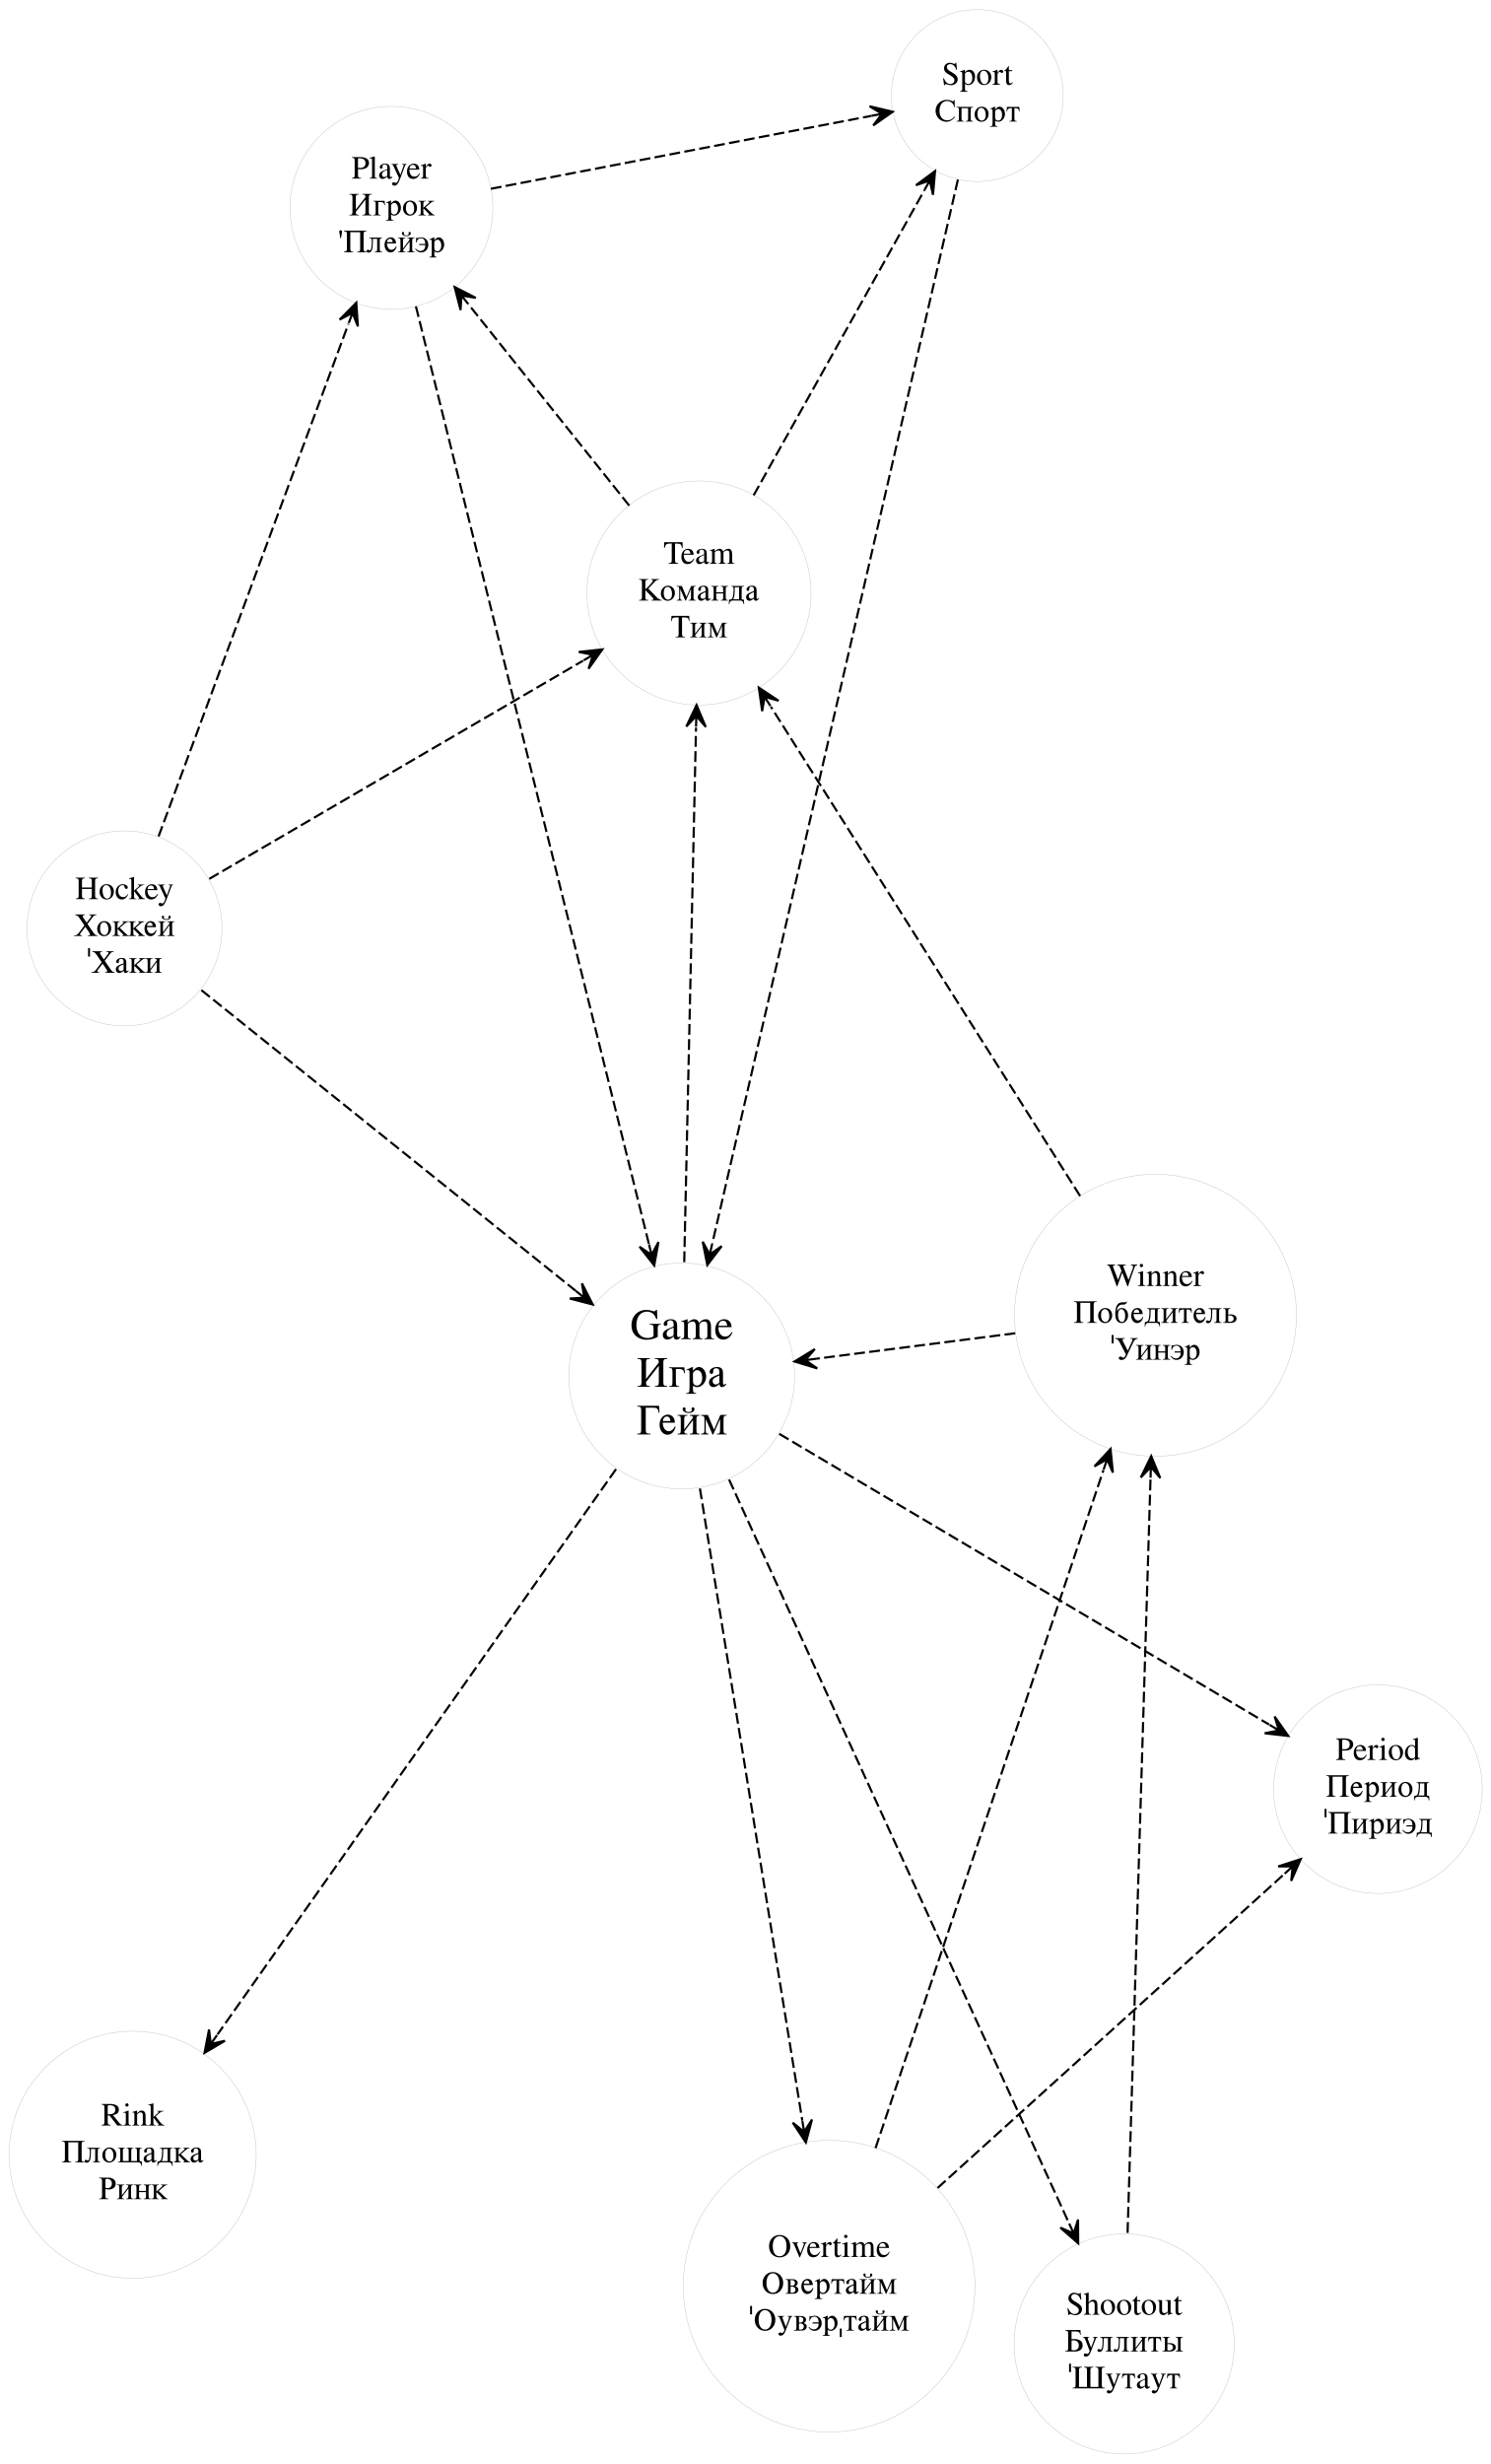
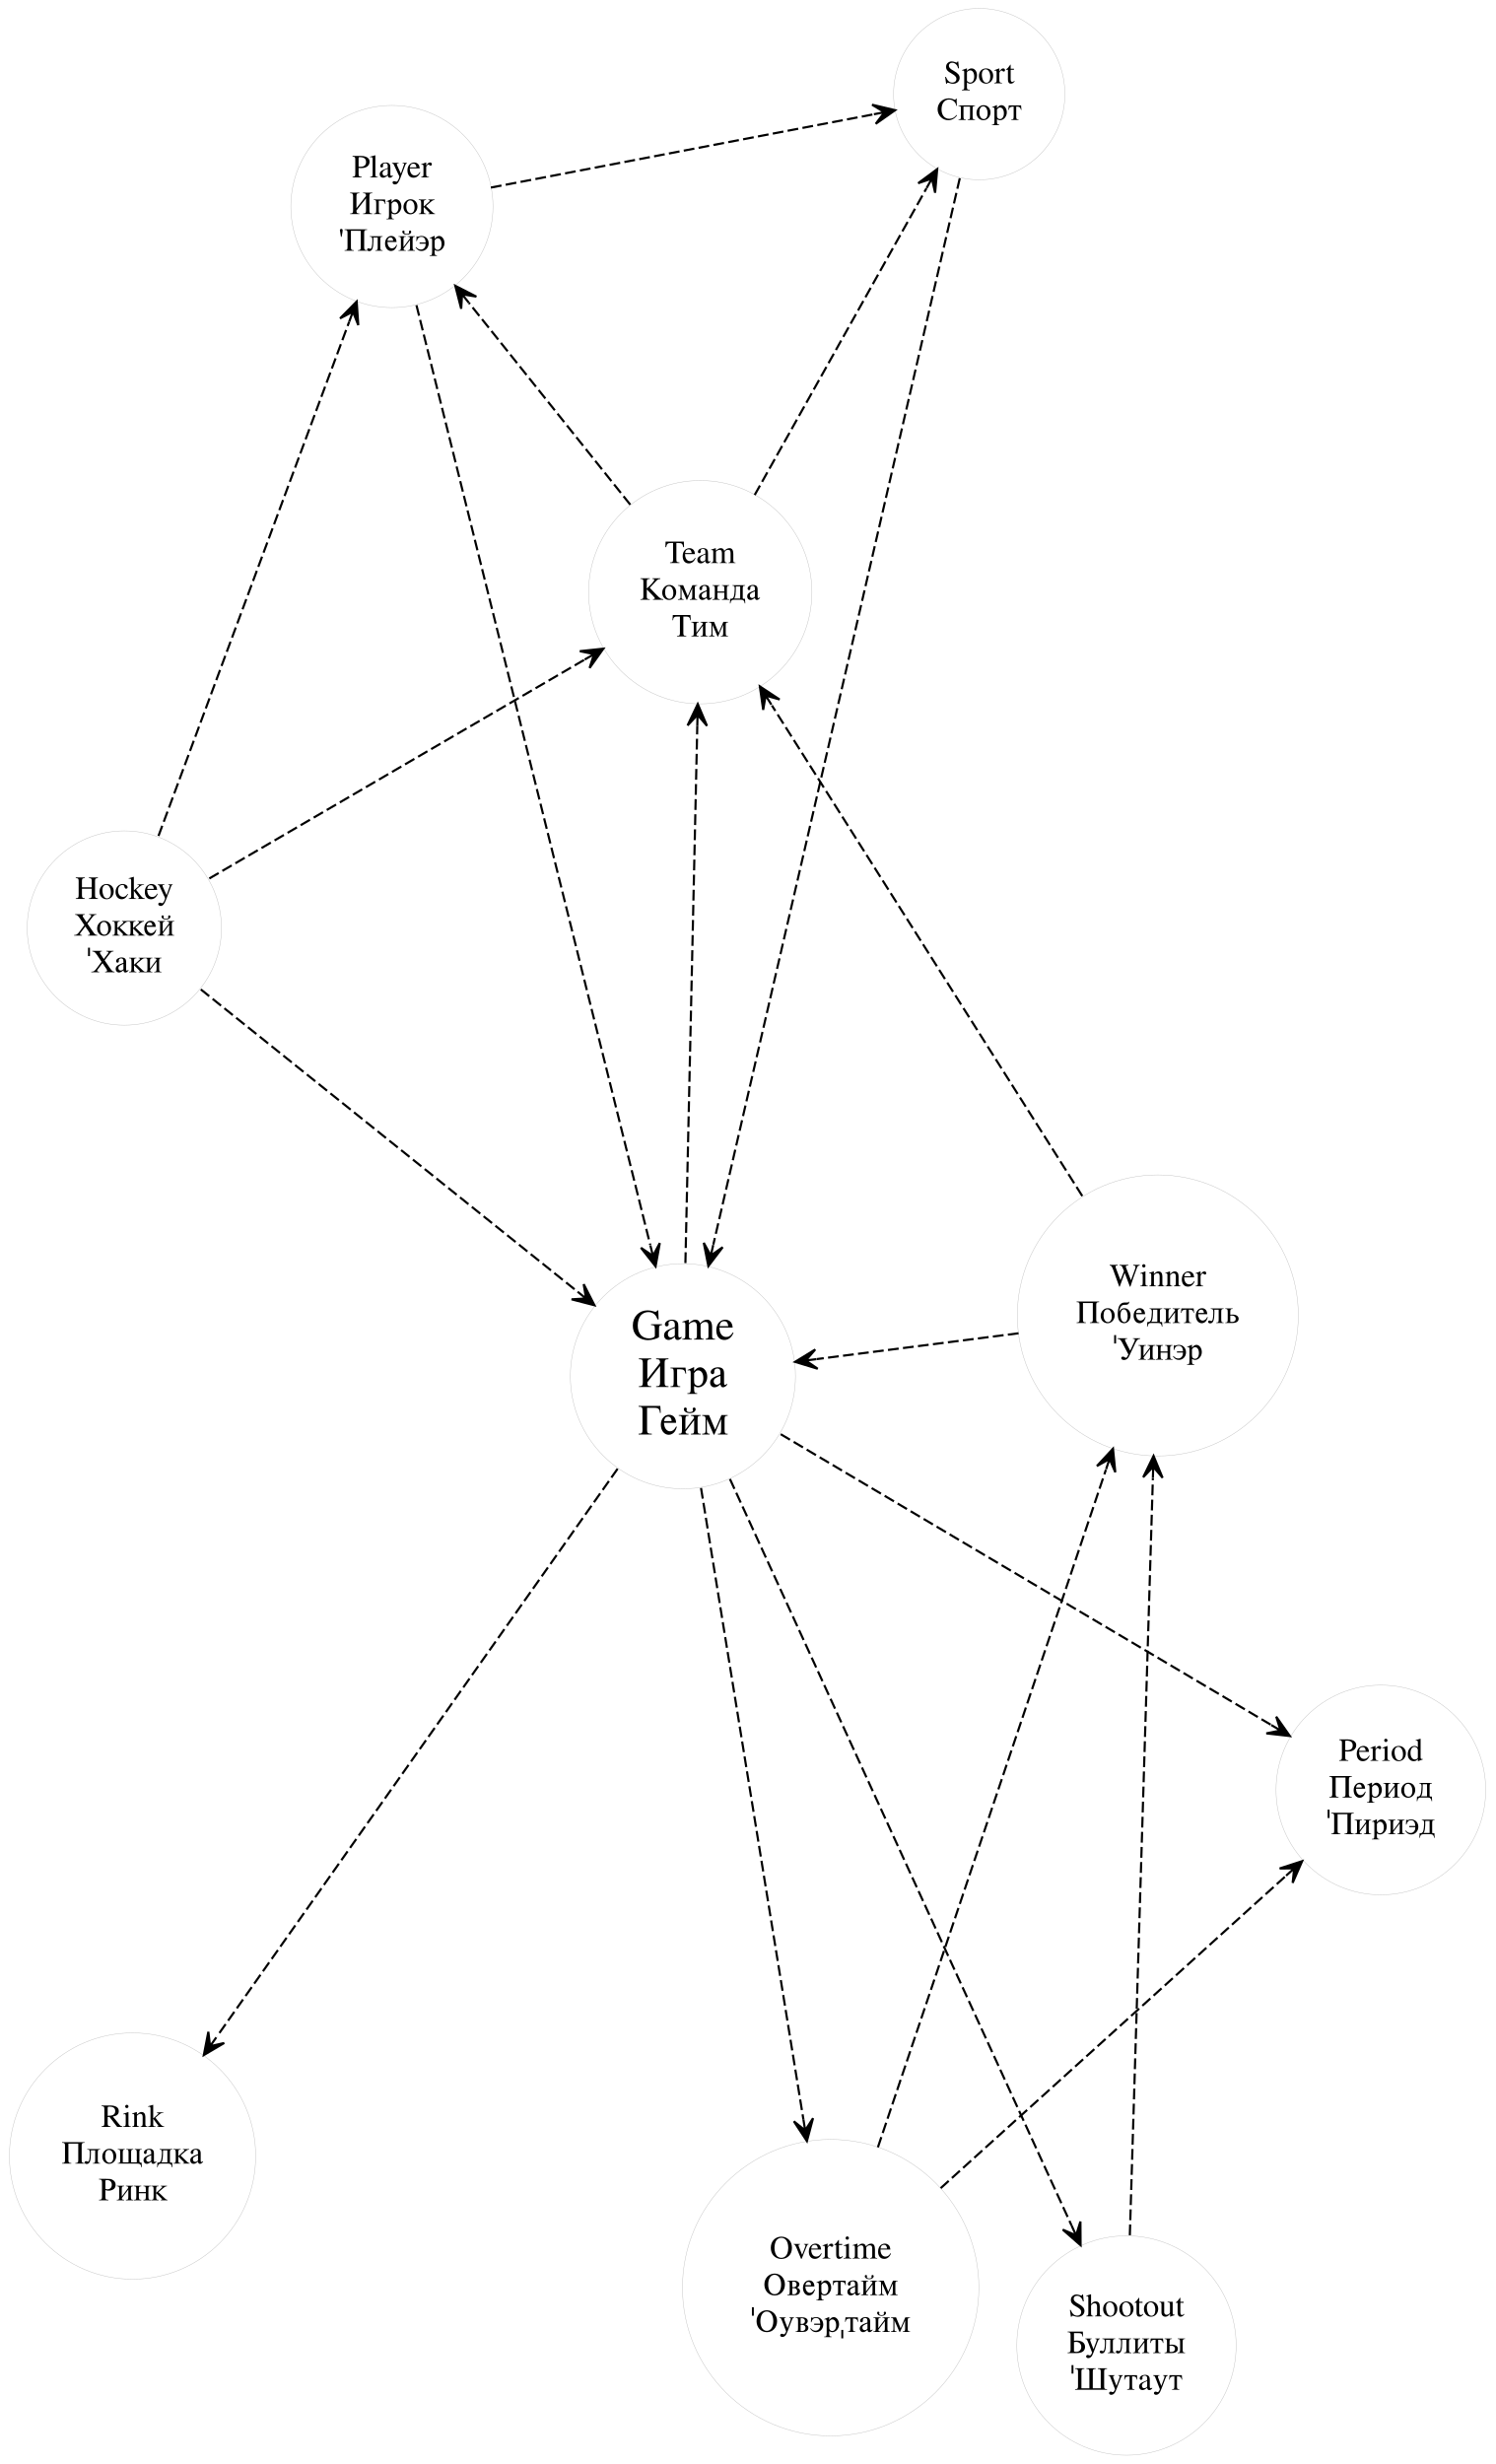
- <svg xmlns="http://www.w3.org/2000/svg" xmlns:xlink="http://www.w3.org/1999/xlink" width="688pt" height="1137pt" viewBox="0.00 0.00 688.46 1136.71">
-   <g id="graph0" class="graph" transform="scale(1 1) rotate(0) translate(4 1132.714)">
+ <svg xmlns="http://www.w3.org/2000/svg" xmlns:xlink="http://www.w3.org/1999/xlink" width="693pt" height="1142pt" viewBox="0.00 0.00 692.52 1141.68">
+   <g id="graph0" class="graph" transform="scale(1 1) rotate(0) translate(4 1137.684)">
    <g id="node1" class="node root has-pronunciation">
      <g id="a_node1">
        <a xlink:href="javascript:history.back()" xlink:title="Игра" target="_top">
-           <ellipse fill="none" stroke="#c0c0c0" stroke-width=".2" cx="310.827" cy="-497.878" rx="52.152" ry="52.152" />
-           <text text-anchor="middle" x="310.827" y="-514.878" font-family="Times,serif" font-size="20.00" fill="#000000">Game</text>
-           <text text-anchor="middle" x="310.827" y="-492.878" font-family="Times,serif" font-size="20.00" fill="#000000">Игра</text>
-           <text text-anchor="middle" x="310.827" y="-470.878" font-family="Times,serif" font-size="20.00" fill="#000000">Гейм</text>
+           <ellipse fill="none" stroke="#c0c0c0" stroke-width=".2" cx="312.307" cy="-500.018" rx="52.152" ry="52.152" />
+           <text text-anchor="middle" x="312.307" y="-517.018" font-family="Times,serif" font-size="20.00" fill="#000000">Game</text>
+           <text text-anchor="middle" x="312.307" y="-495.018" font-family="Times,serif" font-size="20.00" fill="#000000">Игра</text>
+           <text text-anchor="middle" x="312.307" y="-473.018" font-family="Times,serif" font-size="20.00" fill="#000000">Гейм</text>
        </a>
      </g>
    </g>
    <g id="node6" class="node has-pronunciation">
      <g id="a_node6">
        <a xlink:href="../team.html" xlink:title="Команда" target="_top">
-           <ellipse fill="none" stroke="#c0c0c0" stroke-width=".2" cx="318.813" cy="-859.425" rx="51.738" ry="51.738" />
-           <text text-anchor="middle" x="318.813" y="-872.925" font-family="Times,serif" font-size="15.00" fill="#000000">Team</text>
-           <text text-anchor="middle" x="318.813" y="-855.925" font-family="Times,serif" font-size="15.00" fill="#000000">Команда</text>
-           <text text-anchor="middle" x="318.813" y="-838.925" font-family="Times,serif" font-size="15.00" fill="#000000">Тим</text>
+           <ellipse fill="none" stroke="#c0c0c0" stroke-width=".2" cx="320.34" cy="-863.295" rx="51.738" ry="51.738" />
+           <text text-anchor="middle" x="320.34" y="-876.795" font-family="Times,serif" font-size="15.00" fill="#000000">Team</text>
+           <text text-anchor="middle" x="320.34" y="-859.795" font-family="Times,serif" font-size="15.00" fill="#000000">Команда</text>
+           <text text-anchor="middle" x="320.34" y="-842.795" font-family="Times,serif" font-size="15.00" fill="#000000">Тим</text>
        </a>
      </g>
    </g>
    <g id="edge14" class="edge">
-       <path fill="none" stroke="#000000" stroke-dasharray="5,2" d="M311.988,-550.45C313.434,-615.929 315.902,-727.643 317.441,-797.287" />
-       <polygon fill="#000000" stroke="#000000" points="317.67,-807.668 312.95,-797.77 317.56,-802.669 317.449,-797.671 317.449,-797.671 317.449,-797.671 317.56,-802.669 321.948,-797.571 317.67,-807.668 317.67,-807.668" />
+       <path fill="none" stroke="#000000" stroke-dasharray="5,2" d="M313.466,-552.454C314.924,-618.376 317.423,-731.374 318.972,-801.447" />
+       <polygon fill="#000000" stroke="#000000" points="319.194,-811.464 314.474,-801.566 319.083,-806.465 318.973,-801.466 318.973,-801.466 318.973,-801.466 319.083,-806.465 323.472,-801.367 319.194,-811.464 319.194,-811.464" />
    </g>
    <g id="node7" class="node has-pronunciation">
      <g id="a_node7">
        <a xlink:href="../rink.html" xlink:title="Площадка" target="_top">
-           <ellipse fill="none" stroke="#c0c0c0" stroke-width=".2" cx="57.276" cy="-138.27" rx="57.052" ry="57.052" />
-           <text text-anchor="middle" x="57.276" y="-151.77" font-family="Times,serif" font-size="15.00" fill="#000000">Rink</text>
-           <text text-anchor="middle" x="57.276" y="-134.77" font-family="Times,serif" font-size="15.00" fill="#000000">Площадка</text>
-           <text text-anchor="middle" x="57.276" y="-117.77" font-family="Times,serif" font-size="15.00" fill="#000000">Ринк</text>
+           <ellipse fill="none" stroke="#c0c0c0" stroke-width=".2" cx="57.276" cy="-138.689" rx="57.052" ry="57.052" />
+           <text text-anchor="middle" x="57.276" y="-152.189" font-family="Times,serif" font-size="15.00" fill="#000000">Rink</text>
+           <text text-anchor="middle" x="57.276" y="-135.189" font-family="Times,serif" font-size="15.00" fill="#000000">Площадка</text>
+           <text text-anchor="middle" x="57.276" y="-118.189" font-family="Times,serif" font-size="15.00" fill="#000000">Ринк</text>
        </a>
      </g>
    </g>
    <g id="edge15" class="edge">
-       <path fill="none" stroke="#000000" stroke-dasharray="5,2" d="M280.494,-454.858C234.517,-389.649 147.18,-265.781 96.453,-193.835" />
-       <polygon fill="#000000" stroke="#000000" points="90.454,-185.326 99.894,-190.906 93.335,-189.413 96.216,-193.499 96.216,-193.499 96.216,-193.499 93.335,-189.413 92.538,-196.092 90.454,-185.326 90.454,-185.326" />
+       <path fill="none" stroke="#000000" stroke-dasharray="5,2" d="M282.05,-457.15C235.772,-391.583 147.416,-266.399 96.35,-194.049" />
+       <polygon fill="#000000" stroke="#000000" points="90.312,-185.495 99.755,-191.07 93.195,-189.58 96.079,-193.665 96.079,-193.665 96.079,-193.665 93.195,-189.58 92.402,-196.26 90.312,-185.495 90.312,-185.495" />
    </g>
    <g id="node8" class="node has-pronunciation">
      <g id="a_node8">
        <a xlink:href="../period.html" xlink:title="Период" target="_top">
-           <ellipse fill="none" stroke="#c0c0c0" stroke-width=".2" cx="632.378" cy="-307.083" rx="48.167" ry="48.167" />
-           <text text-anchor="middle" x="632.378" y="-320.583" font-family="Times,serif" font-size="15.00" fill="#000000">Period</text>
-           <text text-anchor="middle" x="632.378" y="-303.583" font-family="Times,serif" font-size="15.00" fill="#000000">Период</text>
-           <text text-anchor="middle" x="632.378" y="-286.583" font-family="Times,serif" font-size="15.00" fill="#000000">ˈПириэд</text>
+           <ellipse fill="none" stroke="#c0c0c0" stroke-width=".2" cx="635.735" cy="-308.31" rx="48.582" ry="48.582" />
+           <text text-anchor="middle" x="635.735" y="-321.81" font-family="Times,serif" font-size="15.00" fill="#000000">Period</text>
+           <text text-anchor="middle" x="635.735" y="-304.81" font-family="Times,serif" font-size="15.00" fill="#000000">Период</text>
+           <text text-anchor="middle" x="635.735" y="-287.81" font-family="Times,serif" font-size="15.00" fill="#000000">ˈПириэд</text>
        </a>
      </g>
    </g>
    <g id="edge16" class="edge">
-       <path fill="none" stroke="#000000" stroke-dasharray="5,2" d="M355.875,-471.148C415.429,-435.812 520.049,-373.734 582.109,-336.91" />
-       <polygon fill="#000000" stroke="#000000" points="590.946,-331.667 584.643,-340.64 586.646,-334.218 582.346,-336.77 582.346,-336.77 582.346,-336.77 586.646,-334.218 580.05,-332.9 590.946,-331.667 590.946,-331.667" />
+       <path fill="none" stroke="#000000" stroke-dasharray="5,2" d="M357.618,-473.16C417.354,-437.752 522.168,-375.625 584.654,-338.587" />
+       <polygon fill="#000000" stroke="#000000" points="593.555,-333.311 587.247,-342.281 589.254,-335.86 584.953,-338.41 584.953,-338.41 584.953,-338.41 589.254,-335.86 582.658,-334.539 593.555,-333.311 593.555,-333.311" />
    </g>
    <g id="node9" class="node has-pronunciation">
      <g id="a_node9">
        <a xlink:href="../overtime.html" xlink:title="Овертайм" target="_top">
-           <ellipse fill="none" stroke="#c0c0c0" stroke-width=".2" cx="378.902" cy="-77.579" rx="67.351" ry="67.351" />
-           <text text-anchor="middle" x="378.902" y="-91.079" font-family="Times,serif" font-size="15.00" fill="#000000">Overtime</text>
-           <text text-anchor="middle" x="378.902" y="-74.079" font-family="Times,serif" font-size="15.00" fill="#000000">Овертайм</text>
-           <text text-anchor="middle" x="378.902" y="-57.079" font-family="Times,serif" font-size="15.00" fill="#000000">ˈОувэрˌтайм</text>
+           <ellipse fill="none" stroke="#c0c0c0" stroke-width=".2" cx="380.78" cy="-77.707" rx="68.679" ry="68.679" />
+           <text text-anchor="middle" x="380.78" y="-91.207" font-family="Times,serif" font-size="15.00" fill="#000000">Overtime</text>
+           <text text-anchor="middle" x="380.78" y="-74.207" font-family="Times,serif" font-size="15.00" fill="#000000">Овертайм</text>
+           <text text-anchor="middle" x="380.78" y="-57.207" font-family="Times,serif" font-size="15.00" fill="#000000">ˈОувэрˌтайм</text>
        </a>
      </g>
    </g>
    <g id="edge17" class="edge">
-       <path fill="none" stroke="#000000" stroke-dasharray="5,2" d="M319.242,-445.92C331.104,-372.685 352.82,-238.612 366.524,-154.005" />
-       <polygon fill="#000000" stroke="#000000" points="368.154,-143.94 370.997,-154.531 367.354,-148.876 366.555,-153.811 366.555,-153.811 366.555,-153.811 367.354,-148.876 362.113,-153.092 368.154,-143.94 368.154,-143.94" />
+       <path fill="none" stroke="#000000" stroke-dasharray="5,2" d="M320.703,-448.235C332.571,-375.036 354.344,-240.747 368.164,-155.518" />
+       <polygon fill="#000000" stroke="#000000" points="369.767,-145.631 372.608,-156.223 368.966,-150.567 368.166,-155.503 368.166,-155.503 368.166,-155.503 368.966,-150.567 363.724,-154.782 369.767,-145.631 369.767,-145.631" />
    </g>
    <g id="node10" class="node has-pronunciation">
      <g id="a_node10">
        <a xlink:href="../shootout.html" xlink:title="Буллиты" target="_top">
-           <ellipse fill="none" stroke="#c0c0c0" stroke-width=".2" cx="515.178" cy="-50.912" rx="50.824" ry="50.824" />
-           <text text-anchor="middle" x="515.178" y="-64.412" font-family="Times,serif" font-size="15.00" fill="#000000">Shootout</text>
-           <text text-anchor="middle" x="515.178" y="-47.412" font-family="Times,serif" font-size="15.00" fill="#000000">Буллиты</text>
-           <text text-anchor="middle" x="515.178" y="-30.412" font-family="Times,serif" font-size="15.00" fill="#000000">ˈШутaут</text>
+           <ellipse fill="none" stroke="#c0c0c0" stroke-width=".2" cx="517.851" cy="-50.912" rx="50.824" ry="50.824" />
+           <text text-anchor="middle" x="517.851" y="-64.412" font-family="Times,serif" font-size="15.00" fill="#000000">Shootout</text>
+           <text text-anchor="middle" x="517.851" y="-47.412" font-family="Times,serif" font-size="15.00" fill="#000000">Буллиты</text>
+           <text text-anchor="middle" x="517.851" y="-30.412" font-family="Times,serif" font-size="15.00" fill="#000000">ˈШутaут</text>
        </a>
      </g>
    </g>
    <g id="edge18" class="edge">
-       <path fill="none" stroke="#000000" stroke-dasharray="5,2" d="M332.696,-450.045C370.794,-366.715 449.133,-195.369 489.651,-106.745" />
-       <polygon fill="#000000" stroke="#000000" points="493.926,-97.395 493.861,-108.361 491.847,-101.942 489.768,-106.49 489.768,-106.49 489.768,-106.49 491.847,-101.942 485.675,-104.618 493.926,-97.395 493.926,-97.395" />
+       <path fill="none" stroke="#000000" stroke-dasharray="5,2" d="M334.109,-452.381C372.427,-368.657 451.643,-195.573 492.401,-106.519" />
+       <polygon fill="#000000" stroke="#000000" points="496.58,-97.387 496.51,-108.353 494.499,-101.934 492.418,-106.48 492.418,-106.48 492.418,-106.48 494.499,-101.934 488.327,-104.608 496.58,-97.387 496.58,-97.387" />
    </g>
    <g id="node2" class="node">
      <g id="a_node2">
        <a xlink:href="../sport.html" xlink:title="Спорт" target="_top">
-           <ellipse fill="none" stroke="#c0c0c0" stroke-width=".2" cx="447.342" cy="-1089.116" rx="39.696" ry="39.696" />
-           <text text-anchor="middle" x="447.342" y="-1094.116" font-family="Times,serif" font-size="15.00" fill="#000000">Sport</text>
-           <text text-anchor="middle" x="447.342" y="-1077.116" font-family="Times,serif" font-size="15.00" fill="#000000">Спорт</text>
+           <ellipse fill="none" stroke="#c0c0c0" stroke-width=".2" cx="449.619" cy="-1094.086" rx="39.696" ry="39.696" />
+           <text text-anchor="middle" x="449.619" y="-1099.086" font-family="Times,serif" font-size="15.00" fill="#000000">Sport</text>
+           <text text-anchor="middle" x="449.619" y="-1082.086" font-family="Times,serif" font-size="15.00" fill="#000000">Спорт</text>
        </a>
      </g>
    </g>
    <g id="edge10" class="edge">
-       <path fill="none" stroke="#000000" stroke-dasharray="5,2" d="M438.385,-1050.323C415.191,-949.872 353.029,-680.652 324.944,-559.021" />
-       <polygon fill="#000000" stroke="#000000" points="322.658,-549.12 329.293,-557.851 323.783,-553.991 324.908,-558.863 324.908,-558.863 324.908,-558.863 323.783,-553.991 320.523,-559.876 322.658,-549.12 322.658,-549.12" />
+       <path fill="none" stroke="#000000" stroke-dasharray="5,2" d="M440.609,-1055.108C417.251,-954.05 354.599,-682.993 326.401,-560.998" />
+       <polygon fill="#000000" stroke="#000000" points="324.107,-551.07 330.743,-559.799 325.233,-555.941 326.359,-560.813 326.359,-560.813 326.359,-560.813 325.233,-555.941 321.974,-561.826 324.107,-551.07 324.107,-551.07" />
    </g>
    <g id="node3" class="node has-pronunciation">
      <g id="a_node3">
        <a xlink:href="../player.html" xlink:title="Игрок" target="_top">
-           <ellipse fill="none" stroke="#c0c0c0" stroke-width=".2" cx="176.766" cy="-1037.273" rx="46.839" ry="46.839" />
-           <text text-anchor="middle" x="176.766" y="-1050.773" font-family="Times,serif" font-size="15.00" fill="#000000">Player</text>
-           <text text-anchor="middle" x="176.766" y="-1033.773" font-family="Times,serif" font-size="15.00" fill="#000000">Игрок</text>
-           <text text-anchor="middle" x="176.766" y="-1016.773" font-family="Times,serif" font-size="15.00" fill="#000000">'Плейэр</text>
+           <ellipse fill="none" stroke="#c0c0c0" stroke-width=".2" cx="177.464" cy="-1041.995" rx="46.839" ry="46.839" />
+           <text text-anchor="middle" x="177.464" y="-1055.495" font-family="Times,serif" font-size="15.00" fill="#000000">Player</text>
+           <text text-anchor="middle" x="177.464" y="-1038.495" font-family="Times,serif" font-size="15.00" fill="#000000">Игрок</text>
+           <text text-anchor="middle" x="177.464" y="-1021.495" font-family="Times,serif" font-size="15.00" fill="#000000">'Плейэр</text>
        </a>
      </g>
    </g>
    <g id="edge11" class="edge">
-       <path fill="none" stroke="#000000" stroke-dasharray="5,2" d="M188.08,-991.749C212.168,-894.831 268.531,-668.054 295.681,-558.817" />
-       <polygon fill="#000000" stroke="#000000" points="298.137,-548.937 300.092,-559.727 296.93,-553.789 295.724,-558.642 295.724,-558.642 295.724,-558.642 296.93,-553.789 291.357,-557.556 298.137,-548.937 298.137,-548.937" />
+       <path fill="none" stroke="#000000" stroke-dasharray="5,2" d="M188.844,-996.254C213.103,-898.748 269.909,-670.43 297.177,-560.83" />
+       <polygon fill="#000000" stroke="#000000" points="299.642,-550.92 301.595,-561.711 298.435,-555.773 297.228,-560.625 297.228,-560.625 297.228,-560.625 298.435,-555.773 292.861,-559.538 299.642,-550.92 299.642,-550.92" />
    </g>
    <g id="edge1" class="edge">
-       <path fill="none" stroke="#000000" stroke-dasharray="5,2" d="M222.666,-1046.067C271.471,-1055.419 348.37,-1070.152 398.331,-1079.725" />
-       <polygon fill="#000000" stroke="#000000" points="408.255,-1081.627 397.587,-1084.164 403.345,-1080.686 398.434,-1079.745 398.434,-1079.745 398.434,-1079.745 403.345,-1080.686 399.281,-1075.325 408.255,-1081.627 408.255,-1081.627" />
+       <path fill="none" stroke="#000000" stroke-dasharray="5,2" d="M223.323,-1050.773C272.502,-1060.186 350.293,-1075.075 400.642,-1084.712" />
+       <polygon fill="#000000" stroke="#000000" points="410.639,-1086.625 399.971,-1089.165 405.728,-1085.685 400.817,-1084.745 400.817,-1084.745 400.817,-1084.745 405.728,-1085.685 401.663,-1080.325 410.639,-1086.625 410.639,-1086.625" />
    </g>
    <g id="node4" class="node has-pronunciation">
      <g id="a_node4">
        <a xlink:href="../hockey.html" xlink:title="Хоккей" target="_top">
-           <ellipse fill="none" stroke="#c0c0c0" stroke-width=".2" cx="53.491" cy="-704.553" rx="45.011" ry="45.011" />
-           <text text-anchor="middle" x="53.491" y="-718.053" font-family="Times,serif" font-size="15.00" fill="#000000">Hockey</text>
-           <text text-anchor="middle" x="53.491" y="-701.053" font-family="Times,serif" font-size="15.00" fill="#000000">Хоккей</text>
-           <text text-anchor="middle" x="53.491" y="-684.053" font-family="Times,serif" font-size="15.00" fill="#000000">ˈХаки</text>
+           <ellipse fill="none" stroke="#c0c0c0" stroke-width=".2" cx="53.469" cy="-707.682" rx="45.011" ry="45.011" />
+           <text text-anchor="middle" x="53.469" y="-721.182" font-family="Times,serif" font-size="15.00" fill="#000000">Hockey</text>
+           <text text-anchor="middle" x="53.469" y="-704.182" font-family="Times,serif" font-size="15.00" fill="#000000">Хоккей</text>
+           <text text-anchor="middle" x="53.469" y="-687.182" font-family="Times,serif" font-size="15.00" fill="#000000">ˈХаки</text>
        </a>
      </g>
    </g>
    <g id="edge12" class="edge">
-       <path fill="none" stroke="#000000" stroke-dasharray="5,2" d="M89.002,-676.033C133.893,-639.98 211.391,-577.738 261.874,-537.194" />
-       <polygon fill="#000000" stroke="#000000" points="269.735,-530.881 264.756,-540.651 265.836,-534.012 261.938,-537.143 261.938,-537.143 261.938,-537.143 265.836,-534.012 259.12,-533.634 269.735,-530.881 269.735,-530.881" />
+       <path fill="none" stroke="#000000" stroke-dasharray="5,2" d="M88.916,-679.243C134.126,-642.971 212.531,-580.068 263.401,-539.255" />
+       <polygon fill="#000000" stroke="#000000" points="271.32,-532.902 266.336,-542.67 267.42,-536.031 263.52,-539.16 263.52,-539.16 263.52,-539.16 267.42,-536.031 260.704,-535.65 271.32,-532.902 271.32,-532.902" />
    </g>
    <g id="edge3" class="edge">
-       <path fill="none" stroke="#000000" stroke-dasharray="5,2" d="M69.229,-747.03C91.579,-807.352 132.503,-917.807 156.911,-983.684" />
-       <polygon fill="#000000" stroke="#000000" points="160.535,-993.464 152.841,-985.651 158.798,-988.776 157.06,-984.087 157.06,-984.087 157.06,-984.087 158.798,-988.776 161.28,-982.524 160.535,-993.464 160.535,-993.464" />
+       <path fill="none" stroke="#000000" stroke-dasharray="5,2" d="M69.299,-750.363C91.825,-811.098 133.112,-922.414 157.644,-988.557" />
+       <polygon fill="#000000" stroke="#000000" points="161.137,-997.977 153.441,-990.166 159.399,-993.289 157.66,-988.601 157.66,-988.601 157.66,-988.601 159.399,-993.289 161.879,-987.036 161.137,-997.977 161.137,-997.977" />
    </g>
    <g id="edge2" class="edge">
-       <path fill="none" stroke="#000000" stroke-dasharray="5,2" d="M92.64,-727.405C138.331,-754.075 214.132,-798.321 265.251,-828.16" />
-       <polygon fill="#000000" stroke="#000000" points="274.18,-833.372 263.275,-832.217 269.862,-830.851 265.544,-828.331 265.544,-828.331 265.544,-828.331 269.862,-830.851 267.812,-824.444 274.18,-833.372 274.18,-833.372" />
+       <path fill="none" stroke="#000000" stroke-dasharray="5,2" d="M92.847,-730.644C138.899,-757.497 215.363,-802.083 266.784,-832.067" />
+       <polygon fill="#000000" stroke="#000000" points="275.446,-837.118 264.541,-835.968 271.127,-834.599 266.807,-832.08 266.807,-832.08 266.807,-832.08 271.127,-834.599 269.074,-828.193 275.446,-837.118 275.446,-837.118" />
    </g>
    <g id="node5" class="node has-pronunciation">
      <g id="a_node5">
        <a xlink:href="../winner.html" xlink:title="Победитель" target="_top">
-           <ellipse fill="none" stroke="#c0c0c0" stroke-width=".2" cx="529.625" cy="-525.909" rx="65.108" ry="65.108" />
-           <text text-anchor="middle" x="529.625" y="-539.409" font-family="Times,serif" font-size="15.00" fill="#000000">Winner</text>
-           <text text-anchor="middle" x="529.625" y="-522.409" font-family="Times,serif" font-size="15.00" fill="#000000">Победитель</text>
-           <text text-anchor="middle" x="529.625" y="-505.409" font-family="Times,serif" font-size="15.00" fill="#000000">ˈУинэр</text>
+           <ellipse fill="none" stroke="#c0c0c0" stroke-width=".2" cx="532.382" cy="-528.183" rx="65.108" ry="65.108" />
+           <text text-anchor="middle" x="532.382" y="-541.683" font-family="Times,serif" font-size="15.00" fill="#000000">Winner</text>
+           <text text-anchor="middle" x="532.382" y="-524.683" font-family="Times,serif" font-size="15.00" fill="#000000">Победитель</text>
+           <text text-anchor="middle" x="532.382" y="-507.683" font-family="Times,serif" font-size="15.00" fill="#000000">ˈУинэр</text>
        </a>
      </g>
    </g>
    <g id="edge13" class="edge">
-       <path fill="none" stroke="#000000" stroke-dasharray="5,2" d="M464.866,-517.613C435.784,-513.887 401.621,-509.51 372.868,-505.827" />
-       <polygon fill="#000000" stroke="#000000" points="362.94,-504.555 373.431,-501.362 367.899,-505.19 372.859,-505.826 372.859,-505.826 372.859,-505.826 367.899,-505.19 372.287,-510.289 362.94,-504.555 362.94,-504.555" />
+       <path fill="none" stroke="#000000" stroke-dasharray="5,2" d="M467.839,-519.923C438.341,-516.148 403.548,-511.695 374.358,-507.96" />
+       <polygon fill="#000000" stroke="#000000" points="364.285,-506.671 374.775,-503.476 369.245,-507.305 374.204,-507.94 374.204,-507.94 374.204,-507.94 369.245,-507.305 373.633,-512.404 364.285,-506.671 364.285,-506.671" />
    </g>
    <g id="edge4" class="edge">
-       <path fill="none" stroke="#000000" stroke-dasharray="5,2" d="M494.813,-580.983C455.188,-643.672 390.928,-745.335 351.994,-806.931" />
-       <polygon fill="#000000" stroke="#000000" points="346.439,-815.719 347.978,-804.862 349.111,-811.492 351.782,-807.266 351.782,-807.266 351.782,-807.266 349.111,-811.492 355.586,-809.67 346.439,-815.719 346.439,-815.719" />
+       <path fill="none" stroke="#000000" stroke-dasharray="5,2" d="M497.368,-583.52C457.455,-646.599 392.694,-748.947 353.549,-810.812" />
+       <polygon fill="#000000" stroke="#000000" points="347.966,-819.636 349.51,-808.779 350.639,-815.411 353.313,-811.185 353.313,-811.185 353.313,-811.185 350.639,-815.411 357.115,-813.592 347.966,-819.636 347.966,-819.636" />
    </g>
    <g id="edge6" class="edge">
-       <path fill="none" stroke="#000000" stroke-dasharray="5,2" d="M344.053,-904.53C366.89,-945.342 400.308,-1005.063 422.896,-1045.428" />
-       <polygon fill="#000000" stroke="#000000" points="427.826,-1054.238 419.015,-1047.709 425.384,-1049.875 422.942,-1045.512 422.942,-1045.512 422.942,-1045.512 425.384,-1049.875 426.869,-1043.314 427.826,-1054.238 427.826,-1054.238" />
+       <path fill="none" stroke="#000000" stroke-dasharray="5,2" d="M345.573,-908.342C368.595,-949.442 402.402,-1009.793 425.174,-1050.446" />
+       <polygon fill="#000000" stroke="#000000" points="430.142,-1059.315 421.328,-1052.79 427.698,-1054.953 425.254,-1050.59 425.254,-1050.59 425.254,-1050.59 427.698,-1054.953 429.18,-1048.391 430.142,-1059.315 430.142,-1059.315" />
    </g>
    <g id="edge5" class="edge">
-       <path fill="none" stroke="#000000" stroke-dasharray="5,2" d="M286.581,-899.781C264.434,-927.51 235.028,-964.327 212.219,-992.885" />
-       <polygon fill="#000000" stroke="#000000" points="205.972,-1000.706 208.697,-990.084 209.093,-996.799 212.213,-992.892 212.213,-992.892 212.213,-992.892 209.093,-996.799 215.729,-995.7 205.972,-1000.706 205.972,-1000.706" />
+       <path fill="none" stroke="#000000" stroke-dasharray="5,2" d="M287.919,-903.845C265.643,-931.707 236.065,-968.7 213.124,-997.394" />
+       <polygon fill="#000000" stroke="#000000" points="206.84,-1005.253 209.57,-994.632 209.963,-1001.347 213.085,-997.442 213.085,-997.442 213.085,-997.442 209.963,-1001.347 216.6,-1000.252 206.84,-1005.253 206.84,-1005.253" />
    </g>
    <g id="edge8" class="edge">
-       <path fill="none" stroke="#000000" stroke-dasharray="5,2" d="M400.337,-141.338C428.158,-224.09 476.568,-368.089 505.601,-454.45" />
-       <polygon fill="#000000" stroke="#000000" points="508.869,-464.171 501.417,-456.127 507.276,-459.432 505.683,-454.693 505.683,-454.693 505.683,-454.693 507.276,-459.432 509.948,-453.259 508.869,-464.171 508.869,-464.171" />
+       <path fill="none" stroke="#000000" stroke-dasharray="5,2" d="M402.662,-142.729C430.731,-226.133 479.251,-370.307 508.329,-456.712" />
+       <polygon fill="#000000" stroke="#000000" points="511.602,-466.438 504.148,-458.396 510.007,-461.699 508.413,-456.961 508.413,-456.961 508.413,-456.961 510.007,-461.699 512.678,-455.525 511.602,-466.438 511.602,-466.438" />
    </g>
    <g id="edge7" class="edge">
-       <path fill="none" stroke="#000000" stroke-dasharray="5,2" d="M428.981,-122.922C475.762,-165.279 544.864,-227.845 589.254,-268.038" />
-       <polygon fill="#000000" stroke="#000000" points="596.701,-274.78 586.268,-271.404 592.994,-271.424 589.288,-268.068 589.288,-268.068 589.288,-268.068 592.994,-271.424 592.308,-264.733 596.701,-274.78 596.701,-274.78" />
+       <path fill="none" stroke="#000000" stroke-dasharray="5,2" d="M431.761,-123.818C478.604,-166.187 547.316,-228.336 591.791,-268.563" />
+       <polygon fill="#000000" stroke="#000000" points="599.258,-275.317 588.823,-271.946 595.549,-271.963 591.841,-268.609 591.841,-268.609 591.841,-268.609 595.549,-271.963 594.86,-265.271 599.258,-275.317 599.258,-275.317" />
    </g>
    <g id="edge9" class="edge">
-       <path fill="none" stroke="#000000" stroke-dasharray="5,2" d="M516.738,-102.196C519.292,-186.184 524.379,-353.434 527.34,-450.804" />
-       <polygon fill="#000000" stroke="#000000" points="527.647,-460.872 522.845,-451.014 527.495,-455.874 527.342,-450.877 527.342,-450.877 527.342,-450.877 527.495,-455.874 531.84,-450.74 527.647,-460.872 527.647,-460.872" />
+       <path fill="none" stroke="#000000" stroke-dasharray="5,2" d="M519.406,-101.988C521.973,-186.297 527.109,-354.981 530.091,-452.957" />
+       <polygon fill="#000000" stroke="#000000" points="530.4,-463.086 525.598,-453.228 530.248,-458.089 530.096,-453.091 530.096,-453.091 530.096,-453.091 530.248,-458.089 534.593,-452.954 530.4,-463.086 530.4,-463.086" />
    </g>
  </g>
</svg>
